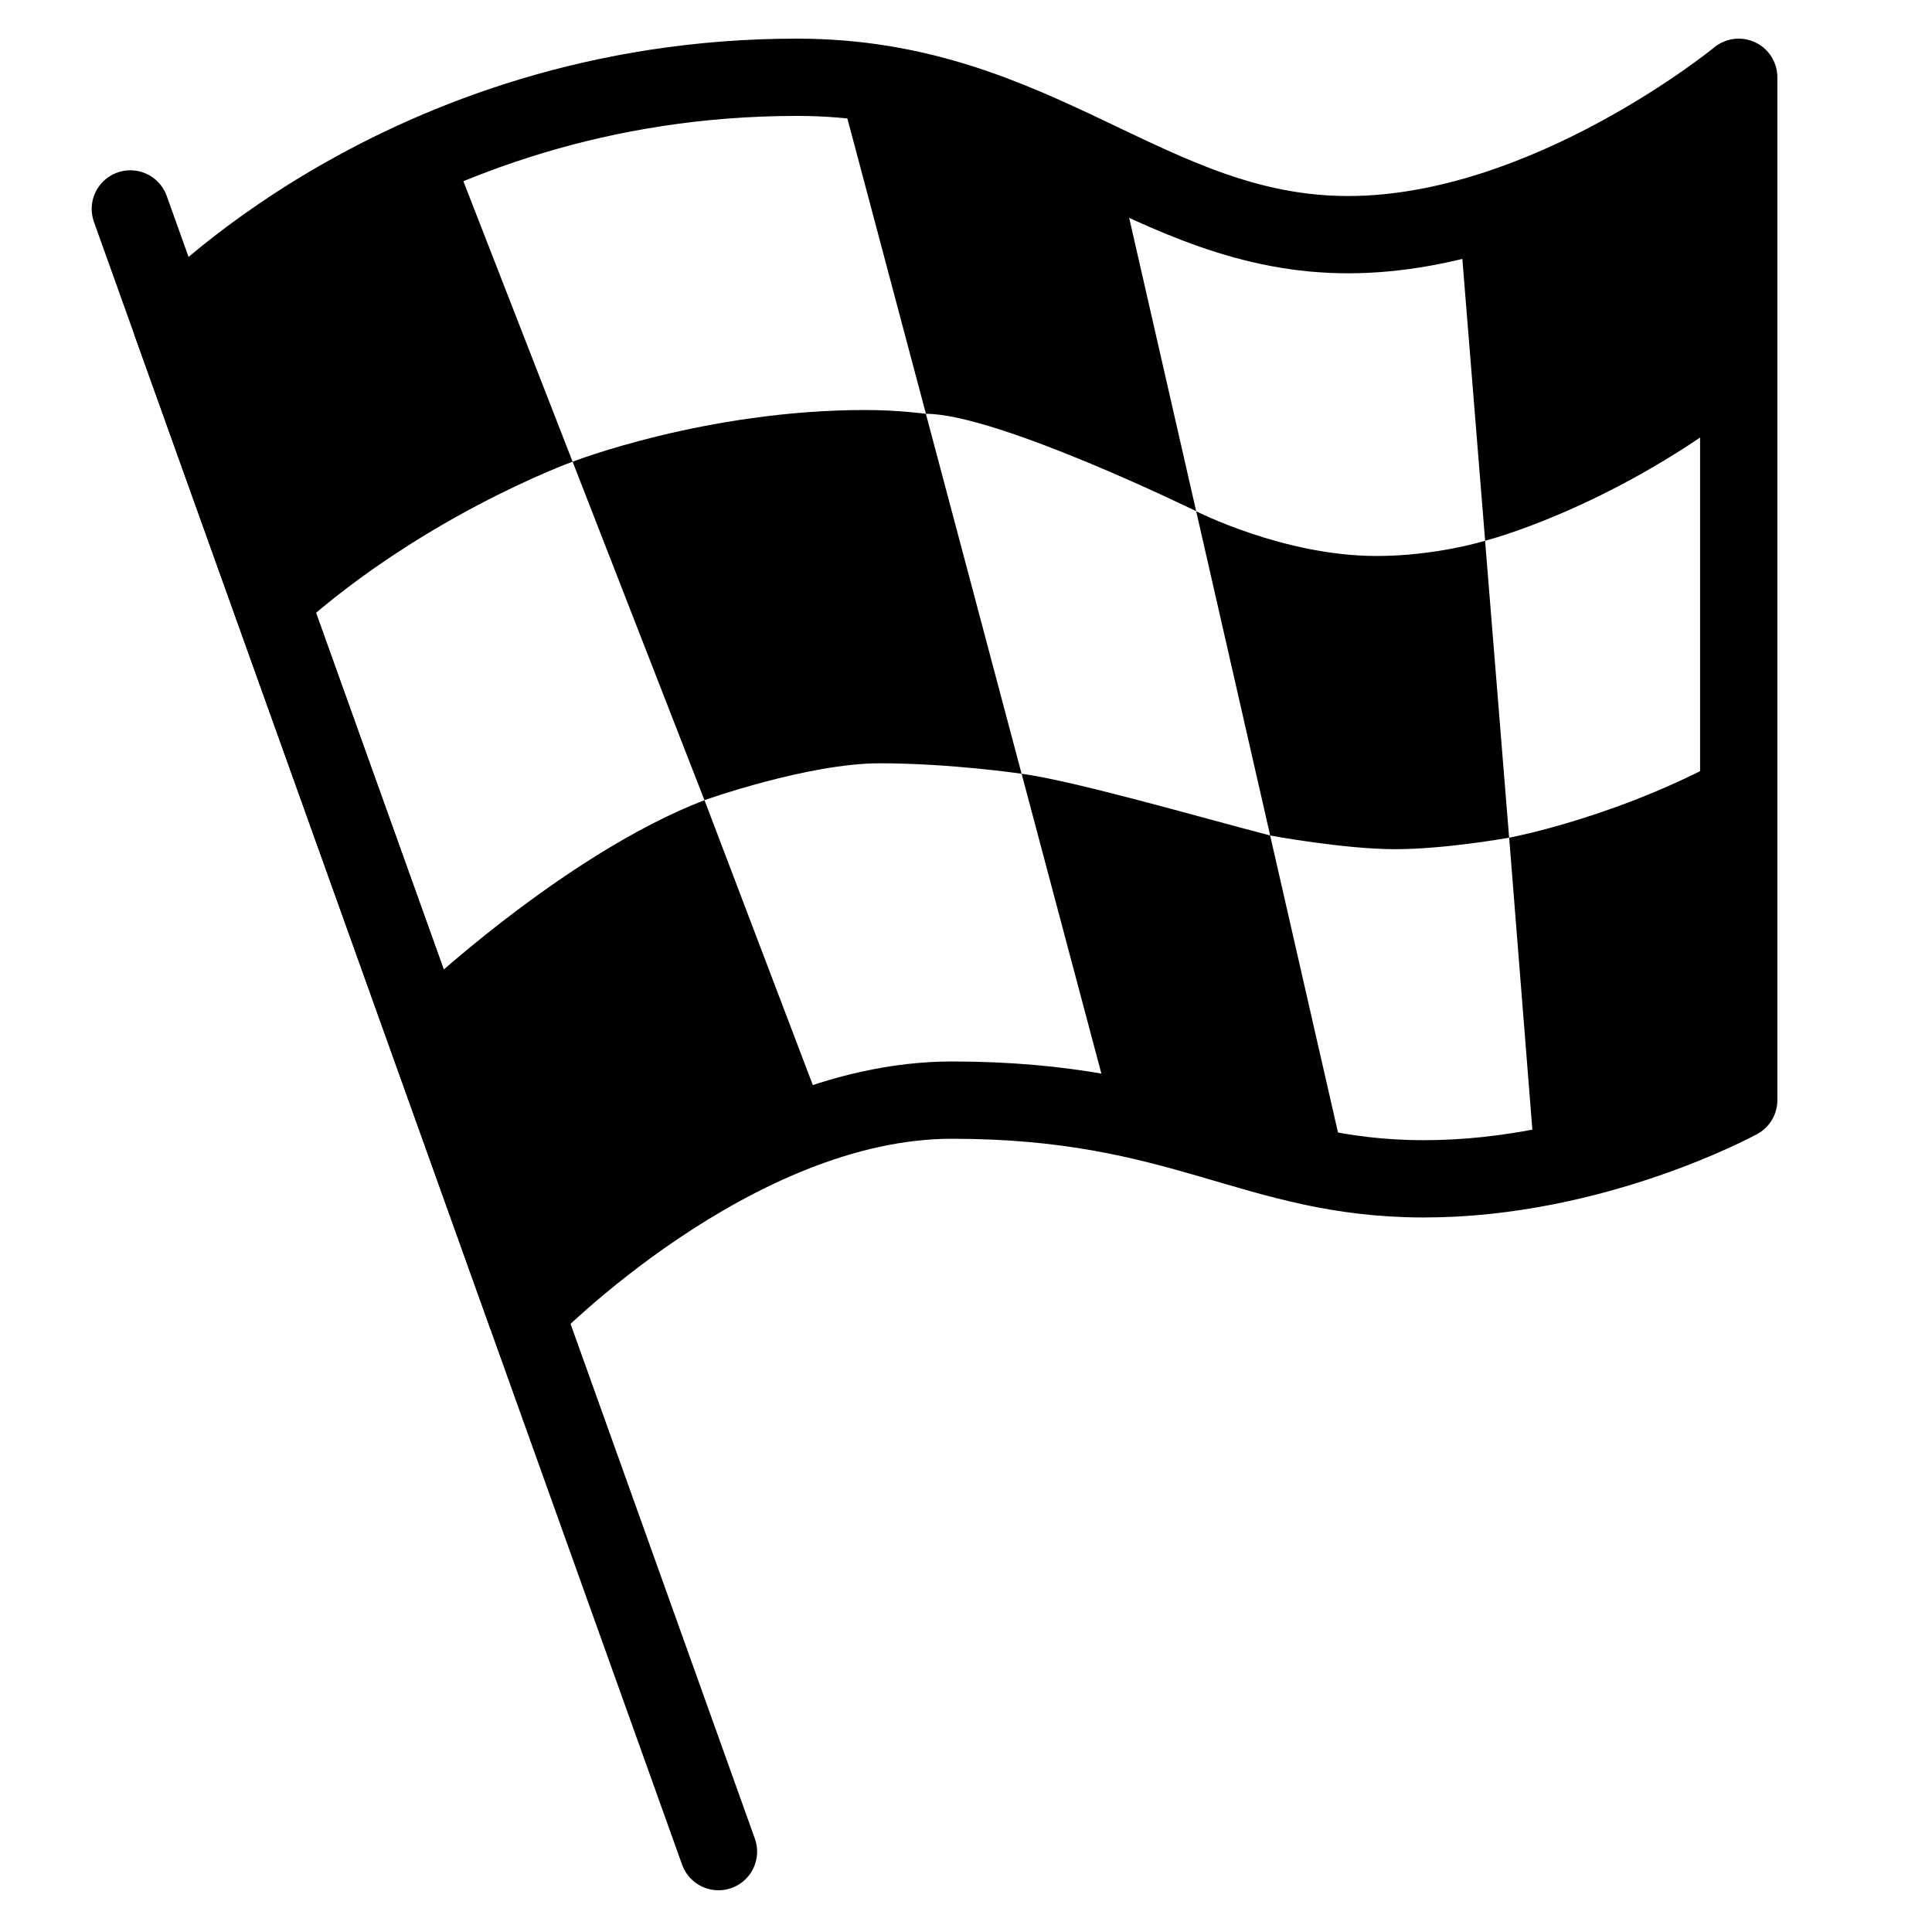
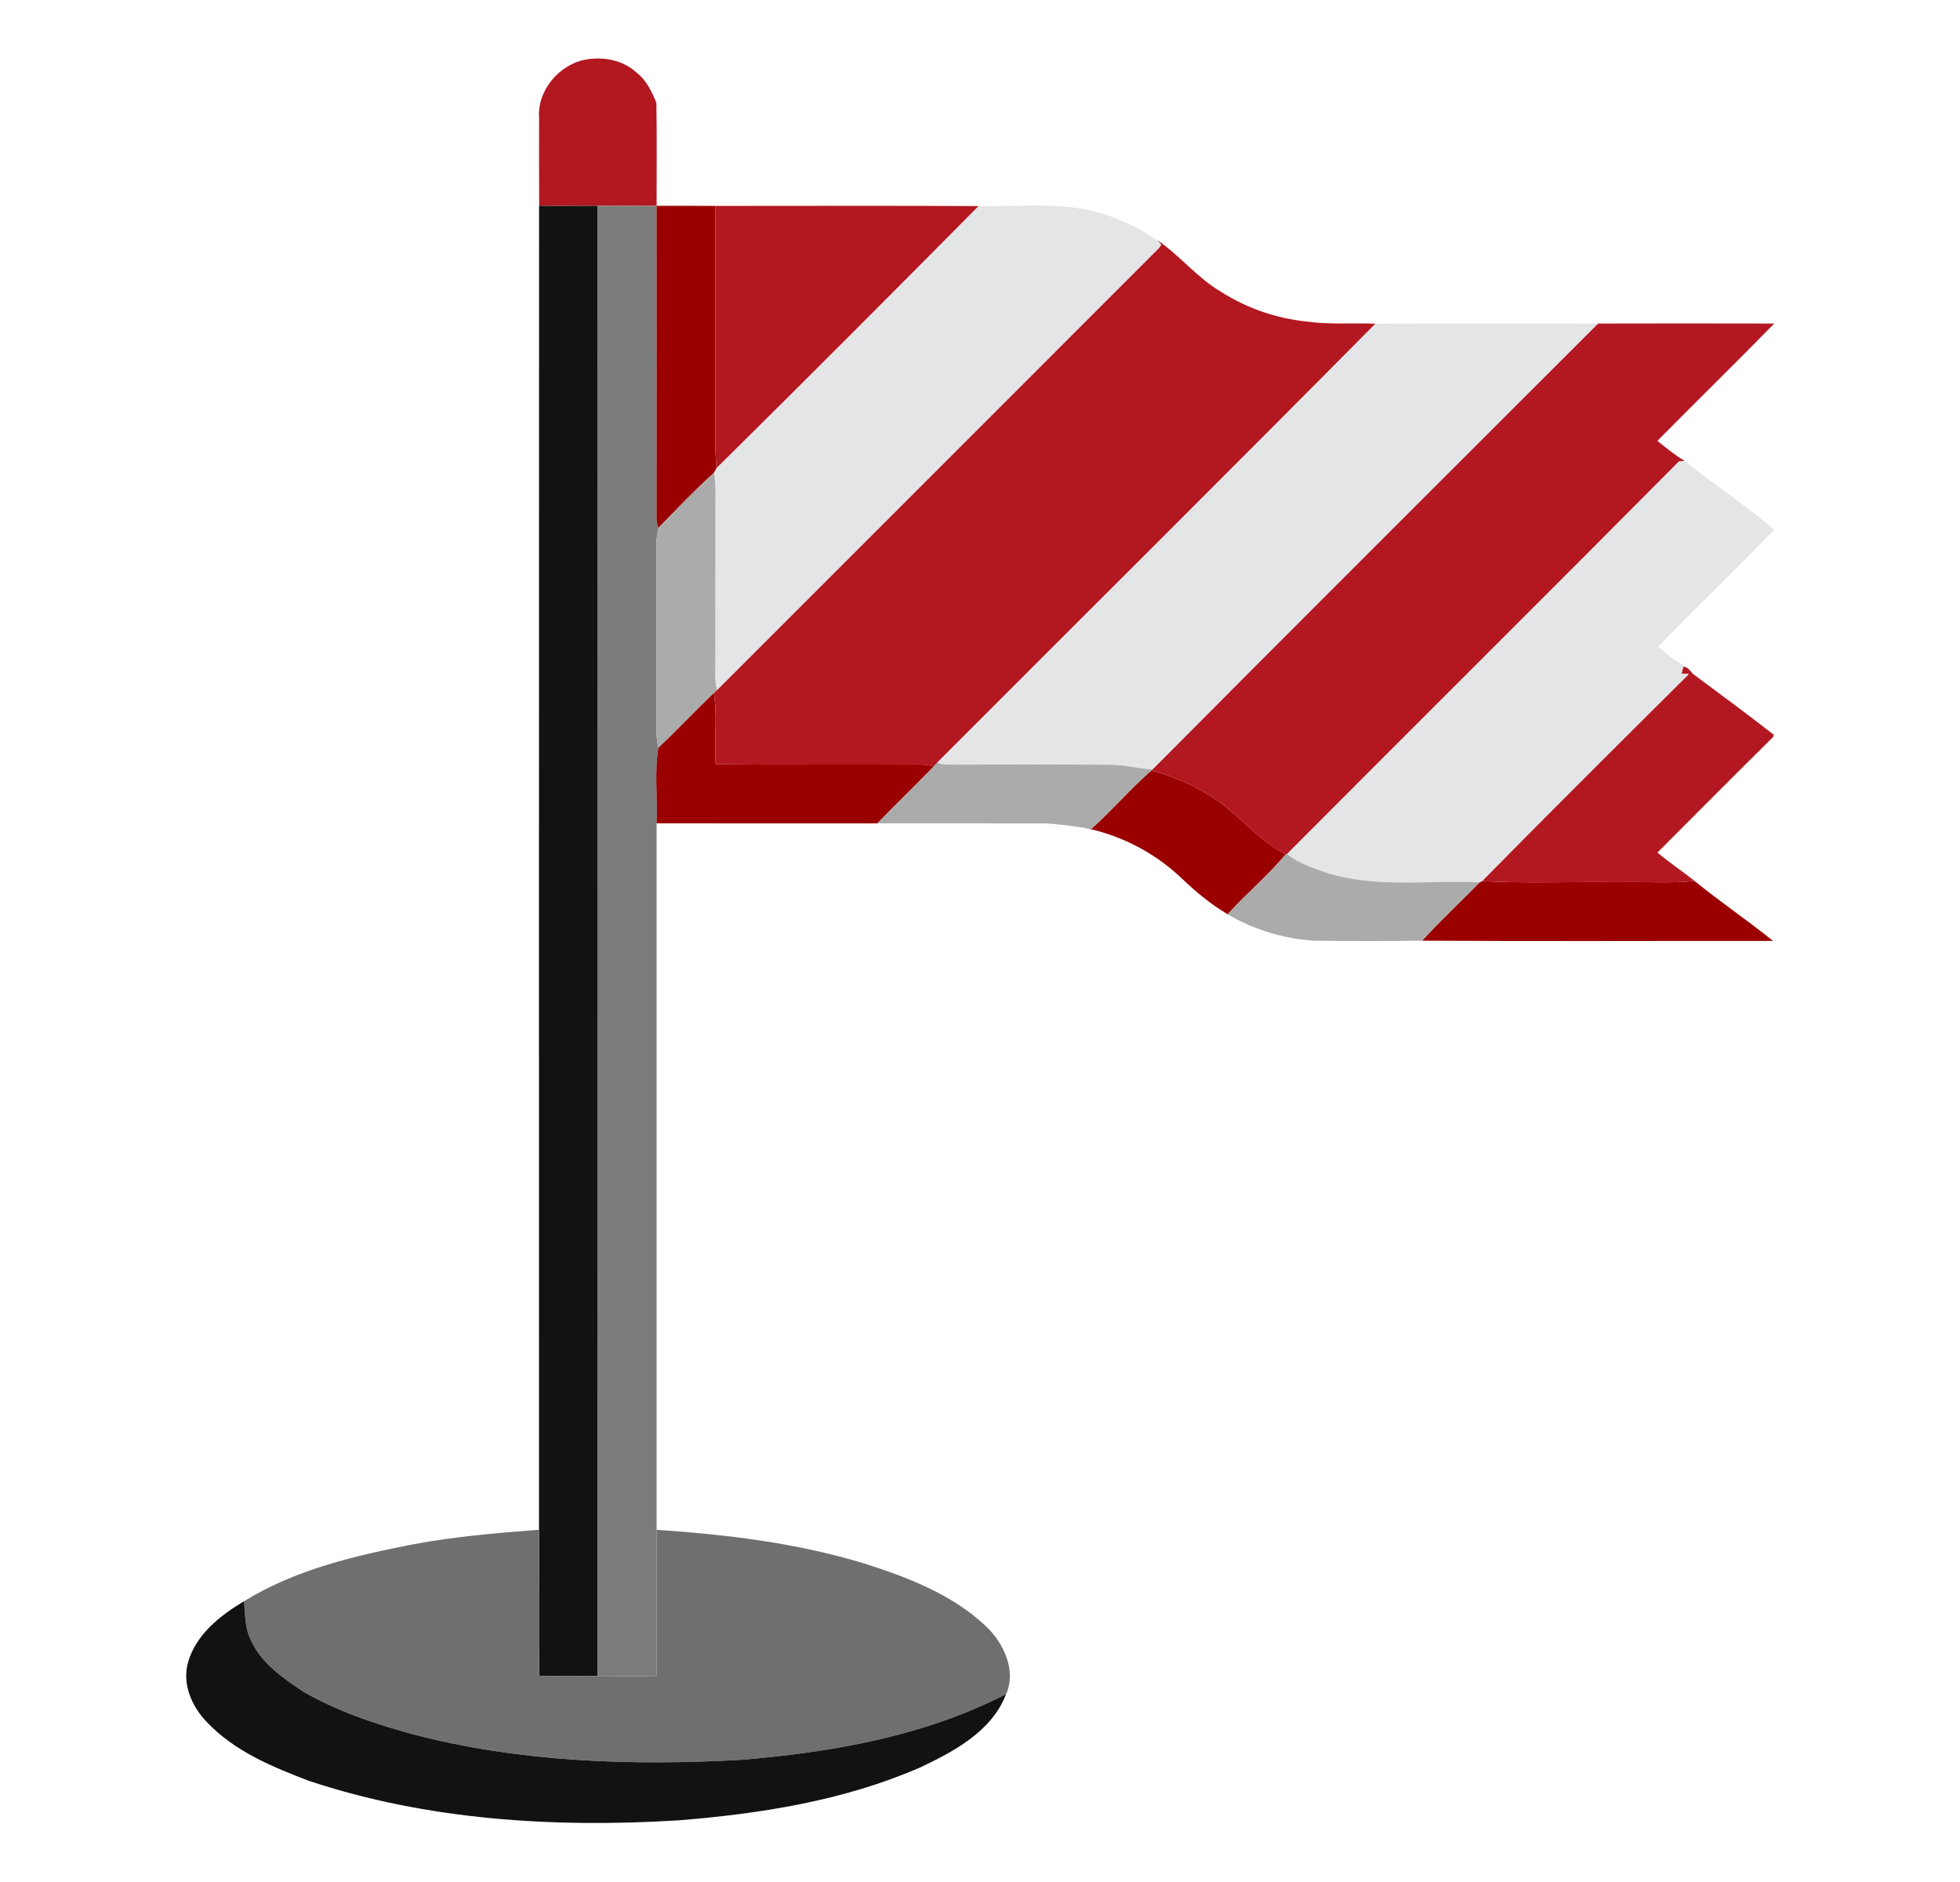
- <svg xmlns="http://www.w3.org/2000/svg" enable-background="new 0 0 50 50" height="50px" id="Layer_1" version="1.1" viewBox="0 0 50 50" width="50px" xml:space="preserve">
-   <rect fill="none" height="50" width="50" />
-   <line fill="none" stroke="#000000" stroke-linecap="round" stroke-linejoin="round" stroke-miterlimit="10" stroke-width="2" x1="18.594" x2="3.373" y1="47.92" y2="5.407" />
-   <path d="  M4.448,8.409c0,0,5.911-6.409,16.179-6.409c6.25,0,9.106,4.073,14.264,4.073C40.046,6.073,44.998,2,44.998,2v26.471  c0,0-3.723,2.037-8.146,2.037c-4.421,0-6.225-2.037-12.217-2.037c-5.683,0-11.025,5.516-11.025,5.516L4.448,8.409z" fill="none" stroke="#000000" stroke-linecap="round" stroke-linejoin="round" stroke-miterlimit="10" stroke-width="2" />
-   <path d="M4.448,8.409c0,0,3.067-3.248,7.207-4.584l3.164,8.124c0,0-4.086,1.47-7.422,4.605L4.553,8.709" />
-   <path d="M14.819,11.949l3.412,8.759c0,0,2.683-0.954,4.53-0.954s3.678,0.271,3.678,0.271l-2.477-9.315c0,0-0.7-0.099-1.563-0.099  C18.264,10.611,14.819,11.949,14.819,11.949z" />
-   <path d="M10.72,25.776l2.89,8.21c0,0,3.997-3.832,7.804-4.91l-3.182-8.368C14.566,22.12,10.72,25.776,10.72,25.776z" />
-   <path d="M21.676,2.111l2.287,8.598c1.85,0,6.994,2.521,6.994,2.521l-2.028-8.879C27.766,3.916,24.721,2.255,21.676,2.111z" />
-   <path d="M26.439,20.024l2.355,8.851c1.186,0,4.586,1.449,6.065,1.449l-1.988-8.702C30.957,21.124,27.859,20.223,26.439,20.024z" />
-   <path d="M30.957,13.231l1.915,8.392c0,0,1.916,0.354,3.231,0.354c1.314,0,2.953-0.298,2.953-0.298l-0.622-7.684  c0,0-1.269,0.394-2.807,0.394C33.225,14.389,30.957,13.231,30.957,13.231z" />
-   <path d="M37.762,5.671l0.673,8.323c0,0,3.129-0.786,6.565-3.384L44.998,2C41.053,5.022,37.762,5.671,37.762,5.671z" />
-   <path d="M39.057,21.679c0,0,3.014-0.559,5.941-2.259v9.051c-3.117,1.496-5.261,1.767-5.261,1.767L39.057,21.679z" />
+ <svg xmlns="http://www.w3.org/2000/svg" width="25" height="24" viewBox="0 0 25 24" fill="none">
+   <path d="M7.407 0.774C7.648 0.711 7.929 0.751 8.116 0.923C8.245 1.02 8.312 1.167 8.372 1.31C8.38 1.749 8.374 2.187 8.375 2.625C8.125 2.624 7.875 2.624 7.625 2.625C7.375 2.623 7.125 2.629 6.877 2.623C6.875 2.25 6.876 1.877 6.876 1.503C6.852 1.175 7.098 0.865 7.407 0.774Z" fill="#B31820" />
+   <path d="M6.876 2.623C7.125 2.63 7.374 2.623 7.624 2.625C7.624 8.875 7.628 15.124 7.622 21.373C7.374 21.369 7.126 21.383 6.879 21.37C6.868 20.75 6.879 20.129 6.875 19.508C6.875 13.88 6.874 8.251 6.876 2.623Z" fill="#121212" />
+   <path d="M7.624 2.626C7.874 2.624 8.124 2.624 8.374 2.626C8.375 3.938 8.376 5.249 8.374 6.561C8.371 6.62 8.378 6.677 8.397 6.734C8.385 6.801 8.372 6.868 8.373 6.937C8.375 7.64 8.375 8.344 8.375 9.047C8.376 9.21 8.359 9.375 8.398 9.534C8.345 9.85 8.389 10.178 8.375 10.499C8.375 13.502 8.375 16.506 8.375 19.509C8.373 20.13 8.378 20.752 8.373 21.373C8.123 21.378 7.872 21.375 7.622 21.373C7.628 15.124 7.624 8.875 7.624 2.626Z" fill="#7B7B7B" />
+   <path d="M8.374 2.625C8.623 2.624 8.873 2.624 9.121 2.626C9.128 3.672 9.122 4.719 9.126 5.765C9.128 5.833 9.133 5.901 9.14 5.969C9.132 5.984 9.116 6.014 9.108 6.028C8.86 6.252 8.63 6.495 8.397 6.733C8.378 6.677 8.371 6.62 8.374 6.56C8.376 5.249 8.375 3.937 8.374 2.625Z" fill="#9B0000" />
+   <path d="M9.105 8.836C9.154 9.137 9.106 9.444 9.129 9.747C9.909 9.755 10.689 9.747 11.469 9.75C11.616 9.755 11.767 9.733 11.911 9.773C11.675 10.02 11.427 10.253 11.192 10.5C10.253 10.5 9.314 10.501 8.375 10.499C8.389 10.178 8.345 9.85 8.398 9.534C8.639 9.307 8.865 9.065 9.105 8.836Z" fill="#9B0000" />
+   <path d="M13.918 10.571C14.185 10.334 14.417 10.059 14.687 9.825C14.939 9.892 15.181 9.994 15.404 10.129C15.769 10.341 16.021 10.703 16.401 10.894C16.172 11.166 15.898 11.396 15.659 11.659C15.446 11.533 15.255 11.376 15.077 11.205C14.73 10.873 14.287 10.644 13.818 10.554C13.843 10.558 13.893 10.567 13.918 10.571Z" fill="#9B0000" />
+   <path d="M21.613 11.234C21.94 11.499 22.289 11.736 22.616 11.999C21.124 11.998 19.631 12.005 18.139 11.996C18.373 11.738 18.63 11.502 18.872 11.252L18.902 11.237C19.485 11.267 20.071 11.242 20.655 11.249C20.974 11.241 21.295 11.269 21.613 11.234Z" fill="#9B0000" />
+   <path d="M9.122 2.626C10.243 2.626 11.363 2.622 12.484 2.628C11.375 3.747 10.262 4.863 9.141 5.97C9.133 5.902 9.129 5.834 9.126 5.766C9.123 4.719 9.129 3.672 9.122 2.626Z" fill="#B31820" />
+   <path d="M14.762 3.062C15.05 3.259 15.271 3.544 15.574 3.721C15.902 3.93 16.279 4.061 16.665 4.1C16.957 4.142 17.251 4.116 17.545 4.128C15.69 6.002 13.818 7.859 11.956 9.725C11.941 9.741 11.926 9.757 11.911 9.774C11.768 9.733 11.617 9.755 11.47 9.751C10.69 9.747 9.91 9.755 9.13 9.747C9.106 9.445 9.155 9.137 9.105 8.837C9.12 8.823 9.134 8.81 9.149 8.797C10.993 6.952 12.837 5.108 14.682 3.264C14.725 3.216 14.78 3.178 14.811 3.121C14.798 3.106 14.774 3.077 14.762 3.062Z" fill="#B31820" />
+   <path d="M20.383 4.126C21.132 4.124 21.882 4.124 22.631 4.126C22.139 4.628 21.635 5.121 21.14 5.622C21.252 5.711 21.363 5.804 21.487 5.876C21.469 5.878 21.433 5.884 21.415 5.886C19.754 7.56 18.079 9.221 16.416 10.892L16.401 10.895C16.021 10.703 15.769 10.341 15.404 10.129C15.181 9.995 14.939 9.892 14.688 9.825L14.7 9.812C16.589 7.911 18.488 6.02 20.383 4.126Z" fill="#B31820" />
+   <path d="M21.469 8.504C21.518 8.495 21.56 8.556 21.589 8.59C21.935 8.848 22.285 9.105 22.625 9.37L22.617 9.398C22.122 9.887 21.632 10.38 21.141 10.872C21.293 11 21.459 11.111 21.615 11.234C21.297 11.269 20.976 11.242 20.656 11.25C20.072 11.242 19.487 11.268 18.903 11.237C19.776 10.35 20.659 9.473 21.542 8.596L21.45 8.592C21.454 8.57 21.464 8.526 21.469 8.504Z" fill="#B31820" />
+   <path d="M12.483 2.628C13.078 2.638 13.705 2.551 14.259 2.797C14.437 2.865 14.602 2.956 14.761 3.063C14.774 3.077 14.798 3.106 14.81 3.121C14.779 3.178 14.724 3.216 14.681 3.264C12.836 5.108 10.992 6.952 9.148 8.797C9.114 8.695 9.126 8.586 9.124 8.48C9.127 7.809 9.123 7.137 9.125 6.466C9.125 6.32 9.131 6.174 9.108 6.029C9.116 6.014 9.132 5.985 9.14 5.97C10.261 4.863 11.375 3.747 12.483 2.628Z" fill="#E4E5E7" />
+   <path d="M17.544 4.128C18.49 4.121 19.436 4.126 20.382 4.126C18.487 6.02 16.588 7.912 14.699 9.812C14.512 9.804 14.329 9.749 14.14 9.752C13.485 9.748 12.83 9.75 12.175 9.751C12.101 9.749 12.023 9.759 11.955 9.725C13.817 7.859 15.689 6.002 17.544 4.128Z" fill="#E4E5E7" />
+   <path d="M16.415 10.892C18.079 9.221 19.753 7.56 21.414 5.886C21.432 5.883 21.468 5.878 21.486 5.876C21.859 6.178 22.27 6.446 22.63 6.754C22.144 7.258 21.636 7.744 21.149 8.246C21.252 8.329 21.355 8.426 21.476 8.48L21.467 8.504C21.462 8.526 21.453 8.569 21.448 8.591L21.54 8.595C20.657 9.472 19.775 10.35 18.902 11.237L18.872 11.252C18.223 11.22 17.553 11.33 16.923 11.131C16.746 11.07 16.564 11.009 16.415 10.892Z" fill="#E4E5E7" />
+   <path d="M8.396 6.733C8.63 6.495 8.86 6.252 9.108 6.028C9.131 6.173 9.125 6.32 9.125 6.466C9.123 7.137 9.126 7.809 9.124 8.48C9.125 8.585 9.113 8.694 9.147 8.796C9.133 8.809 9.118 8.823 9.104 8.836C8.865 9.064 8.638 9.307 8.398 9.534C8.359 9.374 8.376 9.209 8.375 9.047C8.375 8.343 8.374 7.64 8.373 6.937C8.372 6.868 8.385 6.801 8.396 6.733Z" fill="#ABABAB" />
+   <path d="M11.91 9.773C11.925 9.757 11.939 9.741 11.954 9.725C12.023 9.759 12.101 9.749 12.175 9.751C12.83 9.749 13.485 9.748 14.139 9.752C14.328 9.749 14.511 9.803 14.699 9.812L14.686 9.825C14.416 10.059 14.184 10.335 13.917 10.571C13.892 10.567 13.842 10.558 13.817 10.554C13.645 10.531 13.472 10.504 13.298 10.5C12.596 10.5 11.894 10.5 11.191 10.499C11.426 10.253 11.674 10.02 11.91 9.773Z" fill="#ABABAB" />
+   <path d="M16.4 10.894L16.415 10.892C16.563 11.009 16.746 11.07 16.923 11.131C17.553 11.33 18.223 11.22 18.872 11.252C18.63 11.502 18.373 11.738 18.138 11.995C17.68 12.004 17.22 12.001 16.761 11.996C16.375 11.972 15.992 11.856 15.658 11.659C15.897 11.396 16.172 11.166 16.4 10.894Z" fill="#ABABAB" />
+   <path d="M5.278 19.692C5.805 19.594 6.34 19.549 6.875 19.508C6.88 20.129 6.869 20.75 6.879 21.37C7.127 21.383 7.375 21.369 7.623 21.373C7.873 21.375 8.123 21.378 8.374 21.373C8.378 20.751 8.374 20.13 8.375 19.509C9.274 19.569 10.172 19.677 11.035 19.942C11.586 20.117 12.148 20.335 12.576 20.738C12.802 20.954 12.967 21.302 12.833 21.605C11.789 22.139 10.615 22.346 9.456 22.442C8.048 22.52 6.618 22.471 5.247 22.111C4.772 21.978 4.298 21.821 3.87 21.572C3.611 21.4 3.335 21.212 3.202 20.921C3.124 20.765 3.125 20.588 3.113 20.419C3.768 20.015 4.533 19.837 5.278 19.692Z" fill="#6F6F6F" />
+   <path d="M2.401 21.19C2.505 20.838 2.812 20.6 3.113 20.419C3.125 20.588 3.124 20.765 3.202 20.921C3.335 21.212 3.611 21.401 3.869 21.572C4.297 21.821 4.772 21.979 5.247 22.111C6.617 22.472 8.048 22.52 9.456 22.442C10.614 22.346 11.789 22.14 12.832 21.605C12.652 22.077 12.171 22.334 11.739 22.538C10.766 22.963 9.702 23.13 8.65 23.214C7.069 23.311 5.451 23.212 3.94 22.71C3.472 22.532 2.988 22.331 2.638 21.96C2.444 21.76 2.318 21.468 2.401 21.19Z" fill="#121212" />
</svg>
